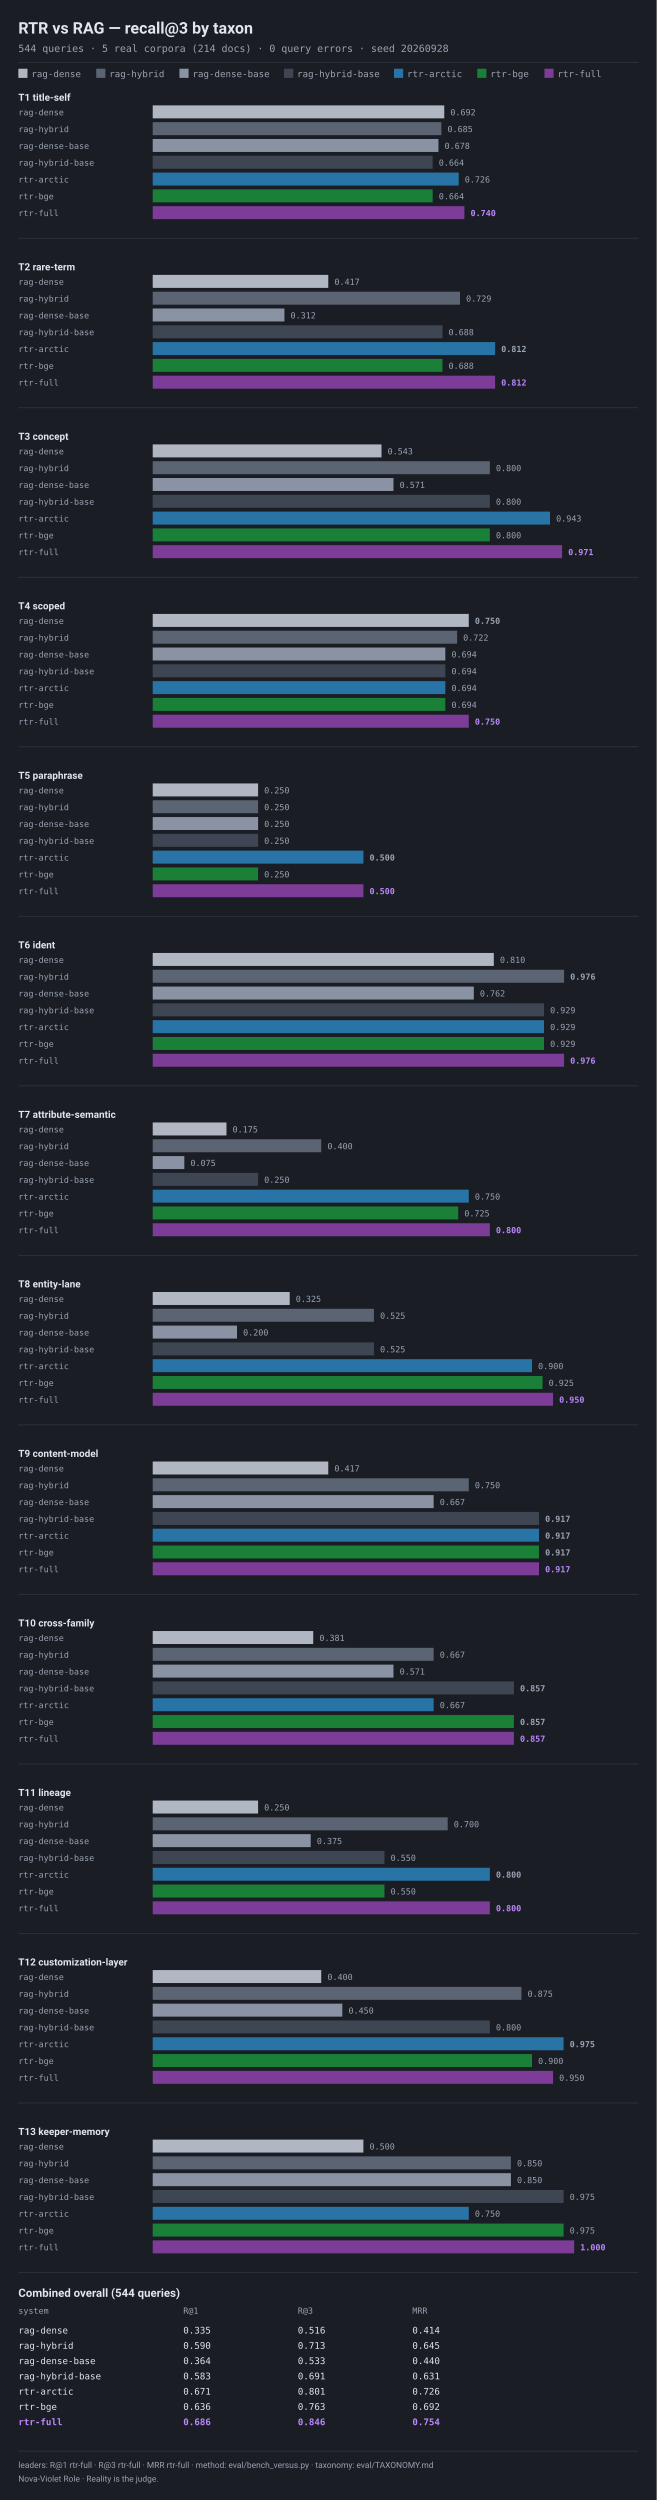
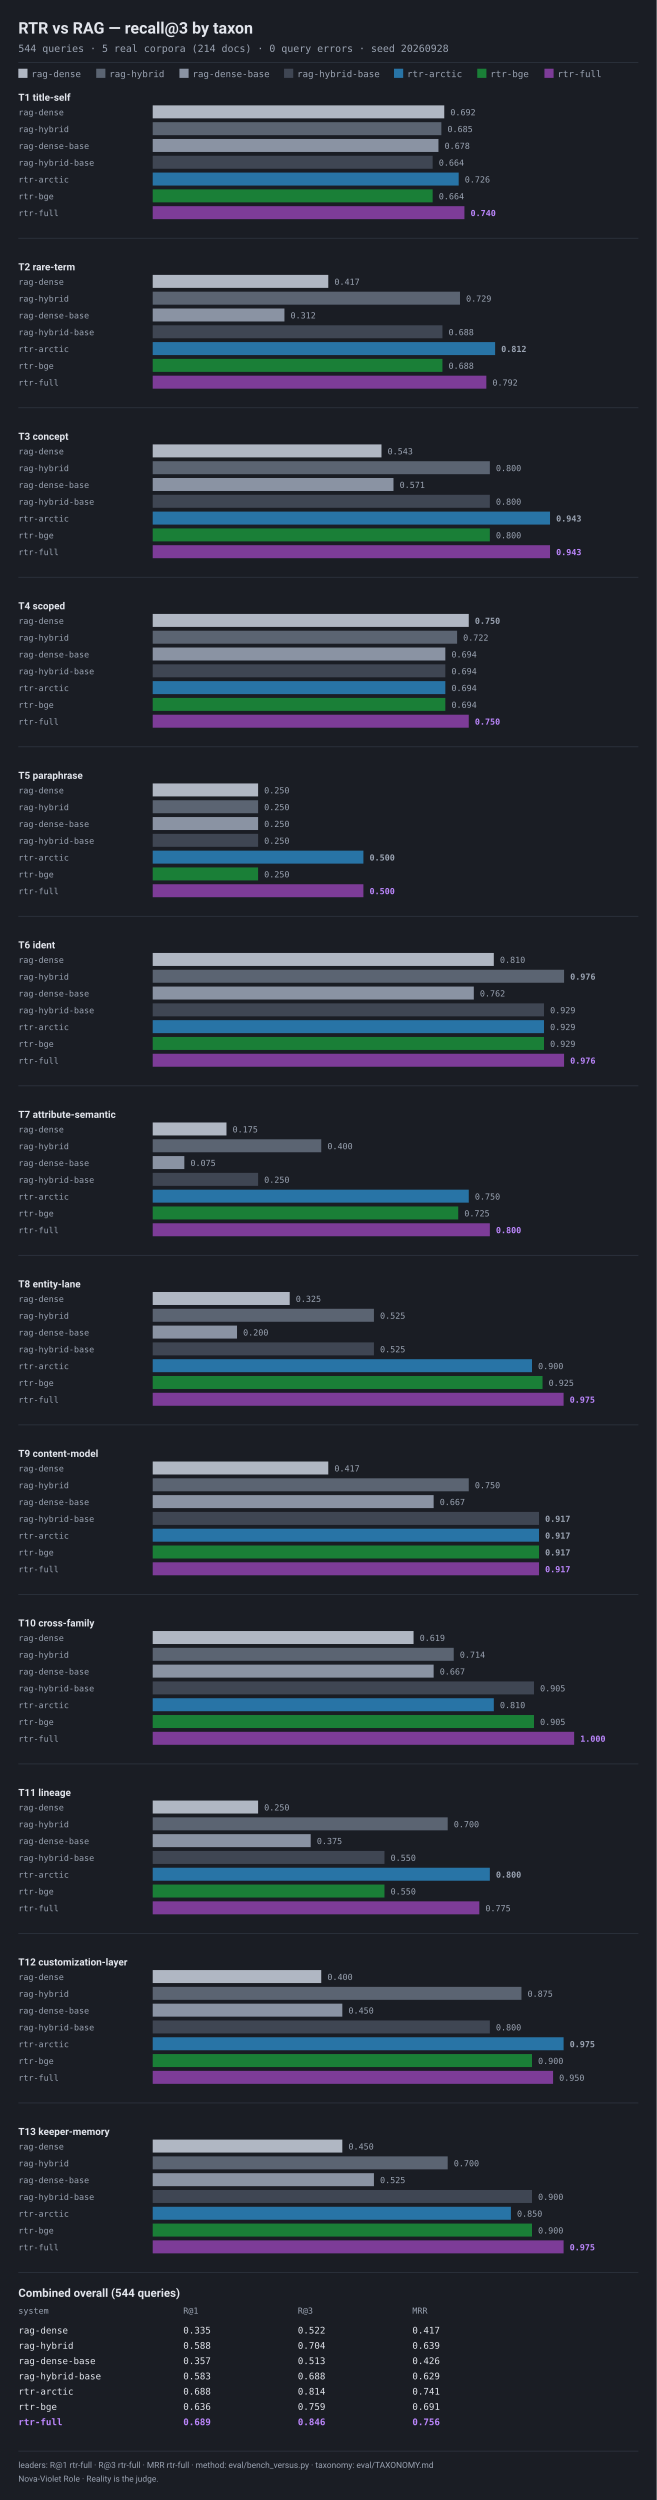
<svg xmlns="http://www.w3.org/2000/svg" width="860" height="3274" viewBox="0 0 860 3274" font-family="-apple-system,BlinkMacSystemFont,Segoe UI,Roboto,Helvetica,Arial,sans-serif">
  <rect width="860" height="3274" fill="#1a1d24" />
  <text x="24" y="44" font-family="-apple-system,BlinkMacSystemFont,Segoe UI,Roboto,Helvetica,Arial,sans-serif" font-size="21" fill="#e2e5ec" text-anchor="start" font-weight="bold">RTR vs RAG — recall@3 by taxon</text>
  <text x="24" y="68" font-family="ui-monospace,SFMono-Regular,Menlo,Consolas,monospace" font-size="13" fill="#9aa3b2" text-anchor="start">544 queries · 5 real corpora (214 docs) · 0 query errors · seed 20260928</text>
  <line x1="24" y1="82" x2="836" y2="82" stroke="#2e3440" />
  <rect x="24" y="90" width="12" height="12" fill="#b0b7c3" />
  <text x="41" y="101" font-family="ui-monospace,SFMono-Regular,Menlo,Consolas,monospace" font-size="12" fill="#9aa3b2" text-anchor="start">rag-dense</text>
  <rect x="126" y="90" width="12" height="12" fill="#5b6472" />
  <text x="143" y="101" font-family="ui-monospace,SFMono-Regular,Menlo,Consolas,monospace" font-size="12" fill="#9aa3b2" text-anchor="start">rag-hybrid</text>
  <rect x="235" y="90" width="12" height="12" fill="#8a93a3" />
  <text x="252" y="101" font-family="ui-monospace,SFMono-Regular,Menlo,Consolas,monospace" font-size="12" fill="#9aa3b2" text-anchor="start">rag-dense-base</text>
  <rect x="372" y="90" width="12" height="12" fill="#3f4653" />
  <text x="389" y="101" font-family="ui-monospace,SFMono-Regular,Menlo,Consolas,monospace" font-size="12" fill="#9aa3b2" text-anchor="start">rag-hybrid-base</text>
  <rect x="516" y="90" width="12" height="12" fill="#2874a6" />
  <text x="533" y="101" font-family="ui-monospace,SFMono-Regular,Menlo,Consolas,monospace" font-size="12" fill="#9aa3b2" text-anchor="start">rtr-arctic</text>
  <rect x="625" y="90" width="12" height="12" fill="#1a7f37" />
  <text x="642" y="101" font-family="ui-monospace,SFMono-Regular,Menlo,Consolas,monospace" font-size="12" fill="#9aa3b2" text-anchor="start">rtr-bge</text>
  <rect x="713" y="90" width="12" height="12" fill="#7d3c98" />
  <text x="730" y="101" font-family="ui-monospace,SFMono-Regular,Menlo,Consolas,monospace" font-size="12" fill="#9aa3b2" text-anchor="start">rtr-full</text>
  <text x="24" y="132" font-family="-apple-system,BlinkMacSystemFont,Segoe UI,Roboto,Helvetica,Arial,sans-serif" font-size="13" fill="#e2e5ec" text-anchor="start" font-weight="bold">T1 title-self</text>
  <rect x="200" y="138" width="381.8" height="17" fill="#b0b7c3" />
  <text x="24" y="151" font-family="ui-monospace,SFMono-Regular,Menlo,Consolas,monospace" font-size="11" fill="#9aa3b2" text-anchor="start">rag-dense</text>
  <text x="589.761" y="151" font-family="ui-monospace,SFMono-Regular,Menlo,Consolas,monospace" font-size="11" fill="#9aa3b2" text-anchor="start">0.692</text>
  <rect x="200" y="160" width="378.0" height="17" fill="#5b6472" />
  <text x="24" y="173" font-family="ui-monospace,SFMono-Regular,Menlo,Consolas,monospace" font-size="11" fill="#9aa3b2" text-anchor="start">rag-hybrid</text>
  <text x="585.981" y="173" font-family="ui-monospace,SFMono-Regular,Menlo,Consolas,monospace" font-size="11" fill="#9aa3b2" text-anchor="start">0.685</text>
  <rect x="200" y="182" width="374.2" height="17" fill="#8a93a3" />
  <text x="24" y="195" font-family="ui-monospace,SFMono-Regular,Menlo,Consolas,monospace" font-size="11" fill="#9aa3b2" text-anchor="start">rag-dense-base</text>
  <text x="582.201" y="195" font-family="ui-monospace,SFMono-Regular,Menlo,Consolas,monospace" font-size="11" fill="#9aa3b2" text-anchor="start">0.678</text>
  <rect x="200" y="204" width="366.6" height="17" fill="#3f4653" />
  <text x="24" y="217" font-family="ui-monospace,SFMono-Regular,Menlo,Consolas,monospace" font-size="11" fill="#9aa3b2" text-anchor="start">rag-hybrid-base</text>
  <text x="574.641" y="217" font-family="ui-monospace,SFMono-Regular,Menlo,Consolas,monospace" font-size="11" fill="#9aa3b2" text-anchor="start">0.664</text>
  <rect x="200" y="226" width="400.7" height="17" fill="#2874a6" />
  <text x="24" y="239" font-family="ui-monospace,SFMono-Regular,Menlo,Consolas,monospace" font-size="11" fill="#9aa3b2" text-anchor="start">rtr-arctic</text>
  <text x="608.66" y="239" font-family="ui-monospace,SFMono-Regular,Menlo,Consolas,monospace" font-size="11" fill="#9aa3b2" text-anchor="start">0.726</text>
  <rect x="200" y="248" width="366.6" height="17" fill="#1a7f37" />
  <text x="24" y="261" font-family="ui-monospace,SFMono-Regular,Menlo,Consolas,monospace" font-size="11" fill="#9aa3b2" text-anchor="start">rtr-bge</text>
  <text x="574.641" y="261" font-family="ui-monospace,SFMono-Regular,Menlo,Consolas,monospace" font-size="11" fill="#9aa3b2" text-anchor="start">0.664</text>
  <rect x="200" y="270" width="408.2" height="17" fill="#7d3c98" />
  <text x="24" y="283" font-family="ui-monospace,SFMono-Regular,Menlo,Consolas,monospace" font-size="11" fill="#9aa3b2" text-anchor="start">rtr-full</text>
  <text x="616.219" y="283" font-family="ui-monospace,SFMono-Regular,Menlo,Consolas,monospace" font-size="11" fill="#bb86fc" text-anchor="start" font-weight="bold">0.740</text>
  <line x1="24" y1="312" x2="836" y2="312" stroke="#2e3440" />
  <text x="24" y="354" font-family="-apple-system,BlinkMacSystemFont,Segoe UI,Roboto,Helvetica,Arial,sans-serif" font-size="13" fill="#e2e5ec" text-anchor="start" font-weight="bold">T2 rare-term</text>
  <rect x="200" y="360" width="229.9" height="17" fill="#b0b7c3" />
  <text x="24" y="373" font-family="ui-monospace,SFMono-Regular,Menlo,Consolas,monospace" font-size="11" fill="#9aa3b2" text-anchor="start">rag-dense</text>
  <text x="437.938" y="373" font-family="ui-monospace,SFMono-Regular,Menlo,Consolas,monospace" font-size="11" fill="#9aa3b2" text-anchor="start">0.417</text>
  <rect x="200" y="382" width="402.4" height="17" fill="#5b6472" />
  <text x="24" y="395" font-family="ui-monospace,SFMono-Regular,Menlo,Consolas,monospace" font-size="11" fill="#9aa3b2" text-anchor="start">rag-hybrid</text>
  <text x="610.392" y="395" font-family="ui-monospace,SFMono-Regular,Menlo,Consolas,monospace" font-size="11" fill="#9aa3b2" text-anchor="start">0.729</text>
  <rect x="200" y="404" width="172.5" height="17" fill="#8a93a3" />
  <text x="24" y="417" font-family="ui-monospace,SFMono-Regular,Menlo,Consolas,monospace" font-size="11" fill="#9aa3b2" text-anchor="start">rag-dense-base</text>
  <text x="380.454" y="417" font-family="ui-monospace,SFMono-Regular,Menlo,Consolas,monospace" font-size="11" fill="#9aa3b2" text-anchor="start">0.312</text>
  <rect x="200" y="426" width="379.4" height="17" fill="#3f4653" />
  <text x="24" y="439" font-family="ui-monospace,SFMono-Regular,Menlo,Consolas,monospace" font-size="11" fill="#9aa3b2" text-anchor="start">rag-hybrid-base</text>
  <text x="587.398" y="439" font-family="ui-monospace,SFMono-Regular,Menlo,Consolas,monospace" font-size="11" fill="#9aa3b2" text-anchor="start">0.688</text>
  <rect x="200" y="448" width="448.4" height="17" fill="#2874a6" />
  <text x="24" y="461" font-family="ui-monospace,SFMono-Regular,Menlo,Consolas,monospace" font-size="11" fill="#9aa3b2" text-anchor="start">rtr-arctic</text>
  <text x="656.38" y="461" font-family="ui-monospace,SFMono-Regular,Menlo,Consolas,monospace" font-size="11" fill="#9aa3b2" text-anchor="start" font-weight="bold">0.812</text>
  <rect x="200" y="470" width="379.4" height="17" fill="#1a7f37" />
  <text x="24" y="483" font-family="ui-monospace,SFMono-Regular,Menlo,Consolas,monospace" font-size="11" fill="#9aa3b2" text-anchor="start">rtr-bge</text>
  <text x="587.398" y="483" font-family="ui-monospace,SFMono-Regular,Menlo,Consolas,monospace" font-size="11" fill="#9aa3b2" text-anchor="start">0.688</text>
-   <rect x="200" y="492" width="448.4" height="17" fill="#7d3c98" />
+   <rect x="200" y="492" width="436.9" height="17" fill="#7d3c98" />
  <text x="24" y="505" font-family="ui-monospace,SFMono-Regular,Menlo,Consolas,monospace" font-size="11" fill="#9aa3b2" text-anchor="start">rtr-full</text>
-   <text x="656.38" y="505" font-family="ui-monospace,SFMono-Regular,Menlo,Consolas,monospace" font-size="11" fill="#bb86fc" text-anchor="start" font-weight="bold">0.812</text>
+   <text x="644.883" y="505" font-family="ui-monospace,SFMono-Regular,Menlo,Consolas,monospace" font-size="11" fill="#9aa3b2" text-anchor="start">0.792</text>
  <line x1="24" y1="534" x2="836" y2="534" stroke="#2e3440" />
  <text x="24" y="576" font-family="-apple-system,BlinkMacSystemFont,Segoe UI,Roboto,Helvetica,Arial,sans-serif" font-size="13" fill="#e2e5ec" text-anchor="start" font-weight="bold">T3 concept</text>
  <rect x="200" y="582" width="299.6" height="17" fill="#b0b7c3" />
  <text x="24" y="595" font-family="ui-monospace,SFMono-Regular,Menlo,Consolas,monospace" font-size="11" fill="#9aa3b2" text-anchor="start">rag-dense</text>
  <text x="507.577" y="595" font-family="ui-monospace,SFMono-Regular,Menlo,Consolas,monospace" font-size="11" fill="#9aa3b2" text-anchor="start">0.543</text>
  <rect x="200" y="604" width="441.5" height="17" fill="#5b6472" />
  <text x="24" y="617" font-family="ui-monospace,SFMono-Regular,Menlo,Consolas,monospace" font-size="11" fill="#9aa3b2" text-anchor="start">rag-hybrid</text>
  <text x="649.481" y="617" font-family="ui-monospace,SFMono-Regular,Menlo,Consolas,monospace" font-size="11" fill="#9aa3b2" text-anchor="start">0.800</text>
  <rect x="200" y="626" width="315.3" height="17" fill="#8a93a3" />
  <text x="24" y="639" font-family="ui-monospace,SFMono-Regular,Menlo,Consolas,monospace" font-size="11" fill="#9aa3b2" text-anchor="start">rag-dense-base</text>
  <text x="523.344" y="639" font-family="ui-monospace,SFMono-Regular,Menlo,Consolas,monospace" font-size="11" fill="#9aa3b2" text-anchor="start">0.571</text>
  <rect x="200" y="648" width="441.5" height="17" fill="#3f4653" />
  <text x="24" y="661" font-family="ui-monospace,SFMono-Regular,Menlo,Consolas,monospace" font-size="11" fill="#9aa3b2" text-anchor="start">rag-hybrid-base</text>
  <text x="649.481" y="661" font-family="ui-monospace,SFMono-Regular,Menlo,Consolas,monospace" font-size="11" fill="#9aa3b2" text-anchor="start">0.800</text>
  <rect x="200" y="670" width="520.3" height="17" fill="#2874a6" />
  <text x="24" y="683" font-family="ui-monospace,SFMono-Regular,Menlo,Consolas,monospace" font-size="11" fill="#9aa3b2" text-anchor="start">rtr-arctic</text>
-   <text x="728.317" y="683" font-family="ui-monospace,SFMono-Regular,Menlo,Consolas,monospace" font-size="11" fill="#9aa3b2" text-anchor="start">0.943</text>
+   <text x="728.317" y="683" font-family="ui-monospace,SFMono-Regular,Menlo,Consolas,monospace" font-size="11" fill="#9aa3b2" text-anchor="start" font-weight="bold">0.943</text>
  <rect x="200" y="692" width="441.5" height="17" fill="#1a7f37" />
  <text x="24" y="705" font-family="ui-monospace,SFMono-Regular,Menlo,Consolas,monospace" font-size="11" fill="#9aa3b2" text-anchor="start">rtr-bge</text>
  <text x="649.481" y="705" font-family="ui-monospace,SFMono-Regular,Menlo,Consolas,monospace" font-size="11" fill="#9aa3b2" text-anchor="start">0.800</text>
-   <rect x="200" y="714" width="536.1" height="17" fill="#7d3c98" />
+   <rect x="200" y="714" width="520.3" height="17" fill="#7d3c98" />
  <text x="24" y="727" font-family="ui-monospace,SFMono-Regular,Menlo,Consolas,monospace" font-size="11" fill="#9aa3b2" text-anchor="start">rtr-full</text>
-   <text x="744.085" y="727" font-family="ui-monospace,SFMono-Regular,Menlo,Consolas,monospace" font-size="11" fill="#bb86fc" text-anchor="start" font-weight="bold">0.971</text>
+   <text x="728.317" y="727" font-family="ui-monospace,SFMono-Regular,Menlo,Consolas,monospace" font-size="11" fill="#bb86fc" text-anchor="start" font-weight="bold">0.943</text>
  <line x1="24" y1="756" x2="836" y2="756" stroke="#2e3440" />
  <text x="24" y="798" font-family="-apple-system,BlinkMacSystemFont,Segoe UI,Roboto,Helvetica,Arial,sans-serif" font-size="13" fill="#e2e5ec" text-anchor="start" font-weight="bold">T4 scoped</text>
  <rect x="200" y="804" width="413.9" height="17" fill="#b0b7c3" />
  <text x="24" y="817" font-family="ui-monospace,SFMono-Regular,Menlo,Consolas,monospace" font-size="11" fill="#9aa3b2" text-anchor="start">rag-dense</text>
  <text x="621.889" y="817" font-family="ui-monospace,SFMono-Regular,Menlo,Consolas,monospace" font-size="11" fill="#9aa3b2" text-anchor="start" font-weight="bold">0.750</text>
  <rect x="200" y="826" width="398.6" height="17" fill="#5b6472" />
  <text x="24" y="839" font-family="ui-monospace,SFMono-Regular,Menlo,Consolas,monospace" font-size="11" fill="#9aa3b2" text-anchor="start">rag-hybrid</text>
  <text x="606.56" y="839" font-family="ui-monospace,SFMono-Regular,Menlo,Consolas,monospace" font-size="11" fill="#9aa3b2" text-anchor="start">0.722</text>
  <rect x="200" y="848" width="383.2" height="17" fill="#8a93a3" />
  <text x="24" y="861" font-family="ui-monospace,SFMono-Regular,Menlo,Consolas,monospace" font-size="11" fill="#9aa3b2" text-anchor="start">rag-dense-base</text>
  <text x="591.23" y="861" font-family="ui-monospace,SFMono-Regular,Menlo,Consolas,monospace" font-size="11" fill="#9aa3b2" text-anchor="start">0.694</text>
  <rect x="200" y="870" width="383.2" height="17" fill="#3f4653" />
  <text x="24" y="883" font-family="ui-monospace,SFMono-Regular,Menlo,Consolas,monospace" font-size="11" fill="#9aa3b2" text-anchor="start">rag-hybrid-base</text>
  <text x="591.23" y="883" font-family="ui-monospace,SFMono-Regular,Menlo,Consolas,monospace" font-size="11" fill="#9aa3b2" text-anchor="start">0.694</text>
  <rect x="200" y="892" width="383.2" height="17" fill="#2874a6" />
  <text x="24" y="905" font-family="ui-monospace,SFMono-Regular,Menlo,Consolas,monospace" font-size="11" fill="#9aa3b2" text-anchor="start">rtr-arctic</text>
  <text x="591.23" y="905" font-family="ui-monospace,SFMono-Regular,Menlo,Consolas,monospace" font-size="11" fill="#9aa3b2" text-anchor="start">0.694</text>
  <rect x="200" y="914" width="383.2" height="17" fill="#1a7f37" />
  <text x="24" y="927" font-family="ui-monospace,SFMono-Regular,Menlo,Consolas,monospace" font-size="11" fill="#9aa3b2" text-anchor="start">rtr-bge</text>
  <text x="591.23" y="927" font-family="ui-monospace,SFMono-Regular,Menlo,Consolas,monospace" font-size="11" fill="#9aa3b2" text-anchor="start">0.694</text>
  <rect x="200" y="936" width="413.9" height="17" fill="#7d3c98" />
  <text x="24" y="949" font-family="ui-monospace,SFMono-Regular,Menlo,Consolas,monospace" font-size="11" fill="#9aa3b2" text-anchor="start">rtr-full</text>
  <text x="621.889" y="949" font-family="ui-monospace,SFMono-Regular,Menlo,Consolas,monospace" font-size="11" fill="#bb86fc" text-anchor="start" font-weight="bold">0.750</text>
  <line x1="24" y1="978" x2="836" y2="978" stroke="#2e3440" />
  <text x="24" y="1020" font-family="-apple-system,BlinkMacSystemFont,Segoe UI,Roboto,Helvetica,Arial,sans-serif" font-size="13" fill="#e2e5ec" text-anchor="start" font-weight="bold">T5 paraphrase</text>
  <rect x="200" y="1026" width="138.0" height="17" fill="#b0b7c3" />
  <text x="24" y="1039" font-family="ui-monospace,SFMono-Regular,Menlo,Consolas,monospace" font-size="11" fill="#9aa3b2" text-anchor="start">rag-dense</text>
  <text x="345.963" y="1039" font-family="ui-monospace,SFMono-Regular,Menlo,Consolas,monospace" font-size="11" fill="#9aa3b2" text-anchor="start">0.250</text>
  <rect x="200" y="1048" width="138.0" height="17" fill="#5b6472" />
  <text x="24" y="1061" font-family="ui-monospace,SFMono-Regular,Menlo,Consolas,monospace" font-size="11" fill="#9aa3b2" text-anchor="start">rag-hybrid</text>
  <text x="345.963" y="1061" font-family="ui-monospace,SFMono-Regular,Menlo,Consolas,monospace" font-size="11" fill="#9aa3b2" text-anchor="start">0.250</text>
  <rect x="200" y="1070" width="138.0" height="17" fill="#8a93a3" />
  <text x="24" y="1083" font-family="ui-monospace,SFMono-Regular,Menlo,Consolas,monospace" font-size="11" fill="#9aa3b2" text-anchor="start">rag-dense-base</text>
  <text x="345.963" y="1083" font-family="ui-monospace,SFMono-Regular,Menlo,Consolas,monospace" font-size="11" fill="#9aa3b2" text-anchor="start">0.250</text>
  <rect x="200" y="1092" width="138.0" height="17" fill="#3f4653" />
  <text x="24" y="1105" font-family="ui-monospace,SFMono-Regular,Menlo,Consolas,monospace" font-size="11" fill="#9aa3b2" text-anchor="start">rag-hybrid-base</text>
  <text x="345.963" y="1105" font-family="ui-monospace,SFMono-Regular,Menlo,Consolas,monospace" font-size="11" fill="#9aa3b2" text-anchor="start">0.250</text>
  <rect x="200" y="1114" width="275.9" height="17" fill="#2874a6" />
  <text x="24" y="1127" font-family="ui-monospace,SFMono-Regular,Menlo,Consolas,monospace" font-size="11" fill="#9aa3b2" text-anchor="start">rtr-arctic</text>
  <text x="483.926" y="1127" font-family="ui-monospace,SFMono-Regular,Menlo,Consolas,monospace" font-size="11" fill="#9aa3b2" text-anchor="start" font-weight="bold">0.500</text>
  <rect x="200" y="1136" width="138.0" height="17" fill="#1a7f37" />
  <text x="24" y="1149" font-family="ui-monospace,SFMono-Regular,Menlo,Consolas,monospace" font-size="11" fill="#9aa3b2" text-anchor="start">rtr-bge</text>
  <text x="345.963" y="1149" font-family="ui-monospace,SFMono-Regular,Menlo,Consolas,monospace" font-size="11" fill="#9aa3b2" text-anchor="start">0.250</text>
  <rect x="200" y="1158" width="275.9" height="17" fill="#7d3c98" />
  <text x="24" y="1171" font-family="ui-monospace,SFMono-Regular,Menlo,Consolas,monospace" font-size="11" fill="#9aa3b2" text-anchor="start">rtr-full</text>
  <text x="483.926" y="1171" font-family="ui-monospace,SFMono-Regular,Menlo,Consolas,monospace" font-size="11" fill="#bb86fc" text-anchor="start" font-weight="bold">0.500</text>
  <line x1="24" y1="1200" x2="836" y2="1200" stroke="#2e3440" />
  <text x="24" y="1242" font-family="-apple-system,BlinkMacSystemFont,Segoe UI,Roboto,Helvetica,Arial,sans-serif" font-size="13" fill="#e2e5ec" text-anchor="start" font-weight="bold">T6 ident</text>
  <rect x="200" y="1248" width="446.7" height="17" fill="#b0b7c3" />
  <text x="24" y="1261" font-family="ui-monospace,SFMono-Regular,Menlo,Consolas,monospace" font-size="11" fill="#9aa3b2" text-anchor="start">rag-dense</text>
  <text x="654.737" y="1261" font-family="ui-monospace,SFMono-Regular,Menlo,Consolas,monospace" font-size="11" fill="#9aa3b2" text-anchor="start">0.810</text>
  <rect x="200" y="1270" width="538.7" height="17" fill="#5b6472" />
  <text x="24" y="1283" font-family="ui-monospace,SFMono-Regular,Menlo,Consolas,monospace" font-size="11" fill="#9aa3b2" text-anchor="start">rag-hybrid</text>
  <text x="746.713" y="1283" font-family="ui-monospace,SFMono-Regular,Menlo,Consolas,monospace" font-size="11" fill="#9aa3b2" text-anchor="start" font-weight="bold">0.976</text>
  <rect x="200" y="1292" width="420.5" height="17" fill="#8a93a3" />
  <text x="24" y="1305" font-family="ui-monospace,SFMono-Regular,Menlo,Consolas,monospace" font-size="11" fill="#9aa3b2" text-anchor="start">rag-dense-base</text>
  <text x="628.459" y="1305" font-family="ui-monospace,SFMono-Regular,Menlo,Consolas,monospace" font-size="11" fill="#9aa3b2" text-anchor="start">0.762</text>
  <rect x="200" y="1314" width="512.4" height="17" fill="#3f4653" />
  <text x="24" y="1327" font-family="ui-monospace,SFMono-Regular,Menlo,Consolas,monospace" font-size="11" fill="#9aa3b2" text-anchor="start">rag-hybrid-base</text>
  <text x="720.434" y="1327" font-family="ui-monospace,SFMono-Regular,Menlo,Consolas,monospace" font-size="11" fill="#9aa3b2" text-anchor="start">0.929</text>
  <rect x="200" y="1336" width="512.4" height="17" fill="#2874a6" />
  <text x="24" y="1349" font-family="ui-monospace,SFMono-Regular,Menlo,Consolas,monospace" font-size="11" fill="#9aa3b2" text-anchor="start">rtr-arctic</text>
  <text x="720.434" y="1349" font-family="ui-monospace,SFMono-Regular,Menlo,Consolas,monospace" font-size="11" fill="#9aa3b2" text-anchor="start">0.929</text>
  <rect x="200" y="1358" width="512.4" height="17" fill="#1a7f37" />
  <text x="24" y="1371" font-family="ui-monospace,SFMono-Regular,Menlo,Consolas,monospace" font-size="11" fill="#9aa3b2" text-anchor="start">rtr-bge</text>
  <text x="720.434" y="1371" font-family="ui-monospace,SFMono-Regular,Menlo,Consolas,monospace" font-size="11" fill="#9aa3b2" text-anchor="start">0.929</text>
  <rect x="200" y="1380" width="538.7" height="17" fill="#7d3c98" />
  <text x="24" y="1393" font-family="ui-monospace,SFMono-Regular,Menlo,Consolas,monospace" font-size="11" fill="#9aa3b2" text-anchor="start">rtr-full</text>
  <text x="746.713" y="1393" font-family="ui-monospace,SFMono-Regular,Menlo,Consolas,monospace" font-size="11" fill="#bb86fc" text-anchor="start" font-weight="bold">0.976</text>
  <line x1="24" y1="1422" x2="836" y2="1422" stroke="#2e3440" />
  <text x="24" y="1464" font-family="-apple-system,BlinkMacSystemFont,Segoe UI,Roboto,Helvetica,Arial,sans-serif" font-size="13" fill="#e2e5ec" text-anchor="start" font-weight="bold">T7 attribute-semantic</text>
  <rect x="200" y="1470" width="96.6" height="17" fill="#b0b7c3" />
  <text x="24" y="1483" font-family="ui-monospace,SFMono-Regular,Menlo,Consolas,monospace" font-size="11" fill="#9aa3b2" text-anchor="start">rag-dense</text>
  <text x="304.574" y="1483" font-family="ui-monospace,SFMono-Regular,Menlo,Consolas,monospace" font-size="11" fill="#9aa3b2" text-anchor="start">0.175</text>
  <rect x="200" y="1492" width="220.7" height="17" fill="#5b6472" />
  <text x="24" y="1505" font-family="ui-monospace,SFMono-Regular,Menlo,Consolas,monospace" font-size="11" fill="#9aa3b2" text-anchor="start">rag-hybrid</text>
  <text x="428.741" y="1505" font-family="ui-monospace,SFMono-Regular,Menlo,Consolas,monospace" font-size="11" fill="#9aa3b2" text-anchor="start">0.400</text>
  <rect x="200" y="1514" width="41.4" height="17" fill="#8a93a3" />
  <text x="24" y="1527" font-family="ui-monospace,SFMono-Regular,Menlo,Consolas,monospace" font-size="11" fill="#9aa3b2" text-anchor="start">rag-dense-base</text>
  <text x="249.389" y="1527" font-family="ui-monospace,SFMono-Regular,Menlo,Consolas,monospace" font-size="11" fill="#9aa3b2" text-anchor="start">0.075</text>
  <rect x="200" y="1536" width="138.0" height="17" fill="#3f4653" />
  <text x="24" y="1549" font-family="ui-monospace,SFMono-Regular,Menlo,Consolas,monospace" font-size="11" fill="#9aa3b2" text-anchor="start">rag-hybrid-base</text>
  <text x="345.963" y="1549" font-family="ui-monospace,SFMono-Regular,Menlo,Consolas,monospace" font-size="11" fill="#9aa3b2" text-anchor="start">0.250</text>
  <rect x="200" y="1558" width="413.9" height="17" fill="#2874a6" />
  <text x="24" y="1571" font-family="ui-monospace,SFMono-Regular,Menlo,Consolas,monospace" font-size="11" fill="#9aa3b2" text-anchor="start">rtr-arctic</text>
  <text x="621.889" y="1571" font-family="ui-monospace,SFMono-Regular,Menlo,Consolas,monospace" font-size="11" fill="#9aa3b2" text-anchor="start">0.750</text>
  <rect x="200" y="1580" width="400.1" height="17" fill="#1a7f37" />
  <text x="24" y="1593" font-family="ui-monospace,SFMono-Regular,Menlo,Consolas,monospace" font-size="11" fill="#9aa3b2" text-anchor="start">rtr-bge</text>
  <text x="608.093" y="1593" font-family="ui-monospace,SFMono-Regular,Menlo,Consolas,monospace" font-size="11" fill="#9aa3b2" text-anchor="start">0.725</text>
  <rect x="200" y="1602" width="441.5" height="17" fill="#7d3c98" />
  <text x="24" y="1615" font-family="ui-monospace,SFMono-Regular,Menlo,Consolas,monospace" font-size="11" fill="#9aa3b2" text-anchor="start">rtr-full</text>
  <text x="649.481" y="1615" font-family="ui-monospace,SFMono-Regular,Menlo,Consolas,monospace" font-size="11" fill="#bb86fc" text-anchor="start" font-weight="bold">0.800</text>
  <line x1="24" y1="1644" x2="836" y2="1644" stroke="#2e3440" />
  <text x="24" y="1686" font-family="-apple-system,BlinkMacSystemFont,Segoe UI,Roboto,Helvetica,Arial,sans-serif" font-size="13" fill="#e2e5ec" text-anchor="start" font-weight="bold">T8 entity-lane</text>
  <rect x="200" y="1692" width="179.4" height="17" fill="#b0b7c3" />
  <text x="24" y="1705" font-family="ui-monospace,SFMono-Regular,Menlo,Consolas,monospace" font-size="11" fill="#9aa3b2" text-anchor="start">rag-dense</text>
  <text x="387.352" y="1705" font-family="ui-monospace,SFMono-Regular,Menlo,Consolas,monospace" font-size="11" fill="#9aa3b2" text-anchor="start">0.325</text>
  <rect x="200" y="1714" width="289.7" height="17" fill="#5b6472" />
  <text x="24" y="1727" font-family="ui-monospace,SFMono-Regular,Menlo,Consolas,monospace" font-size="11" fill="#9aa3b2" text-anchor="start">rag-hybrid</text>
  <text x="497.722" y="1727" font-family="ui-monospace,SFMono-Regular,Menlo,Consolas,monospace" font-size="11" fill="#9aa3b2" text-anchor="start">0.525</text>
  <rect x="200" y="1736" width="110.4" height="17" fill="#8a93a3" />
  <text x="24" y="1749" font-family="ui-monospace,SFMono-Regular,Menlo,Consolas,monospace" font-size="11" fill="#9aa3b2" text-anchor="start">rag-dense-base</text>
  <text x="318.37" y="1749" font-family="ui-monospace,SFMono-Regular,Menlo,Consolas,monospace" font-size="11" fill="#9aa3b2" text-anchor="start">0.200</text>
  <rect x="200" y="1758" width="289.7" height="17" fill="#3f4653" />
  <text x="24" y="1771" font-family="ui-monospace,SFMono-Regular,Menlo,Consolas,monospace" font-size="11" fill="#9aa3b2" text-anchor="start">rag-hybrid-base</text>
  <text x="497.722" y="1771" font-family="ui-monospace,SFMono-Regular,Menlo,Consolas,monospace" font-size="11" fill="#9aa3b2" text-anchor="start">0.525</text>
  <rect x="200" y="1780" width="496.7" height="17" fill="#2874a6" />
  <text x="24" y="1793" font-family="ui-monospace,SFMono-Regular,Menlo,Consolas,monospace" font-size="11" fill="#9aa3b2" text-anchor="start">rtr-arctic</text>
  <text x="704.667" y="1793" font-family="ui-monospace,SFMono-Regular,Menlo,Consolas,monospace" font-size="11" fill="#9aa3b2" text-anchor="start">0.900</text>
  <rect x="200" y="1802" width="510.5" height="17" fill="#1a7f37" />
  <text x="24" y="1815" font-family="ui-monospace,SFMono-Regular,Menlo,Consolas,monospace" font-size="11" fill="#9aa3b2" text-anchor="start">rtr-bge</text>
  <text x="718.463" y="1815" font-family="ui-monospace,SFMono-Regular,Menlo,Consolas,monospace" font-size="11" fill="#9aa3b2" text-anchor="start">0.925</text>
-   <rect x="200" y="1824" width="524.3" height="17" fill="#7d3c98" />
+   <rect x="200" y="1824" width="538.1" height="17" fill="#7d3c98" />
  <text x="24" y="1837" font-family="ui-monospace,SFMono-Regular,Menlo,Consolas,monospace" font-size="11" fill="#9aa3b2" text-anchor="start">rtr-full</text>
-   <text x="732.259" y="1837" font-family="ui-monospace,SFMono-Regular,Menlo,Consolas,monospace" font-size="11" fill="#bb86fc" text-anchor="start" font-weight="bold">0.950</text>
+   <text x="746.056" y="1837" font-family="ui-monospace,SFMono-Regular,Menlo,Consolas,monospace" font-size="11" fill="#bb86fc" text-anchor="start" font-weight="bold">0.975</text>
  <line x1="24" y1="1866" x2="836" y2="1866" stroke="#2e3440" />
  <text x="24" y="1908" font-family="-apple-system,BlinkMacSystemFont,Segoe UI,Roboto,Helvetica,Arial,sans-serif" font-size="13" fill="#e2e5ec" text-anchor="start" font-weight="bold">T9 content-model</text>
  <rect x="200" y="1914" width="229.9" height="17" fill="#b0b7c3" />
  <text x="24" y="1927" font-family="ui-monospace,SFMono-Regular,Menlo,Consolas,monospace" font-size="11" fill="#9aa3b2" text-anchor="start">rag-dense</text>
  <text x="437.938" y="1927" font-family="ui-monospace,SFMono-Regular,Menlo,Consolas,monospace" font-size="11" fill="#9aa3b2" text-anchor="start">0.417</text>
  <rect x="200" y="1936" width="413.9" height="17" fill="#5b6472" />
  <text x="24" y="1949" font-family="ui-monospace,SFMono-Regular,Menlo,Consolas,monospace" font-size="11" fill="#9aa3b2" text-anchor="start">rag-hybrid</text>
  <text x="621.889" y="1949" font-family="ui-monospace,SFMono-Regular,Menlo,Consolas,monospace" font-size="11" fill="#9aa3b2" text-anchor="start">0.750</text>
  <rect x="200" y="1958" width="367.9" height="17" fill="#8a93a3" />
  <text x="24" y="1971" font-family="ui-monospace,SFMono-Regular,Menlo,Consolas,monospace" font-size="11" fill="#9aa3b2" text-anchor="start">rag-dense-base</text>
  <text x="575.901" y="1971" font-family="ui-monospace,SFMono-Regular,Menlo,Consolas,monospace" font-size="11" fill="#9aa3b2" text-anchor="start">0.667</text>
  <rect x="200" y="1980" width="505.9" height="17" fill="#3f4653" />
  <text x="24" y="1993" font-family="ui-monospace,SFMono-Regular,Menlo,Consolas,monospace" font-size="11" fill="#9aa3b2" text-anchor="start">rag-hybrid-base</text>
  <text x="713.864" y="1993" font-family="ui-monospace,SFMono-Regular,Menlo,Consolas,monospace" font-size="11" fill="#9aa3b2" text-anchor="start" font-weight="bold">0.917</text>
  <rect x="200" y="2002" width="505.9" height="17" fill="#2874a6" />
  <text x="24" y="2015" font-family="ui-monospace,SFMono-Regular,Menlo,Consolas,monospace" font-size="11" fill="#9aa3b2" text-anchor="start">rtr-arctic</text>
  <text x="713.864" y="2015" font-family="ui-monospace,SFMono-Regular,Menlo,Consolas,monospace" font-size="11" fill="#9aa3b2" text-anchor="start" font-weight="bold">0.917</text>
  <rect x="200" y="2024" width="505.9" height="17" fill="#1a7f37" />
  <text x="24" y="2037" font-family="ui-monospace,SFMono-Regular,Menlo,Consolas,monospace" font-size="11" fill="#9aa3b2" text-anchor="start">rtr-bge</text>
  <text x="713.864" y="2037" font-family="ui-monospace,SFMono-Regular,Menlo,Consolas,monospace" font-size="11" fill="#9aa3b2" text-anchor="start" font-weight="bold">0.917</text>
  <rect x="200" y="2046" width="505.9" height="17" fill="#7d3c98" />
  <text x="24" y="2059" font-family="ui-monospace,SFMono-Regular,Menlo,Consolas,monospace" font-size="11" fill="#9aa3b2" text-anchor="start">rtr-full</text>
  <text x="713.864" y="2059" font-family="ui-monospace,SFMono-Regular,Menlo,Consolas,monospace" font-size="11" fill="#bb86fc" text-anchor="start" font-weight="bold">0.917</text>
  <line x1="24" y1="2088" x2="836" y2="2088" stroke="#2e3440" />
  <text x="24" y="2130" font-family="-apple-system,BlinkMacSystemFont,Segoe UI,Roboto,Helvetica,Arial,sans-serif" font-size="13" fill="#e2e5ec" text-anchor="start" font-weight="bold">T10 cross-family</text>
-   <rect x="200" y="2136" width="210.2" height="17" fill="#b0b7c3" />
+   <rect x="200" y="2136" width="341.6" height="17" fill="#b0b7c3" />
  <text x="24" y="2149" font-family="ui-monospace,SFMono-Regular,Menlo,Consolas,monospace" font-size="11" fill="#9aa3b2" text-anchor="start">rag-dense</text>
-   <text x="418.229" y="2149" font-family="ui-monospace,SFMono-Regular,Menlo,Consolas,monospace" font-size="11" fill="#9aa3b2" text-anchor="start">0.381</text>
-   <rect x="200" y="2158" width="367.9" height="17" fill="#5b6472" />
+   <text x="549.623" y="2149" font-family="ui-monospace,SFMono-Regular,Menlo,Consolas,monospace" font-size="11" fill="#9aa3b2" text-anchor="start">0.619</text>
+   <rect x="200" y="2158" width="394.2" height="17" fill="#5b6472" />
  <text x="24" y="2171" font-family="ui-monospace,SFMono-Regular,Menlo,Consolas,monospace" font-size="11" fill="#9aa3b2" text-anchor="start">rag-hybrid</text>
-   <text x="575.901" y="2171" font-family="ui-monospace,SFMono-Regular,Menlo,Consolas,monospace" font-size="11" fill="#9aa3b2" text-anchor="start">0.667</text>
-   <rect x="200" y="2180" width="315.3" height="17" fill="#8a93a3" />
+   <text x="602.18" y="2171" font-family="ui-monospace,SFMono-Regular,Menlo,Consolas,monospace" font-size="11" fill="#9aa3b2" text-anchor="start">0.714</text>
+   <rect x="200" y="2180" width="367.9" height="17" fill="#8a93a3" />
  <text x="24" y="2193" font-family="ui-monospace,SFMono-Regular,Menlo,Consolas,monospace" font-size="11" fill="#9aa3b2" text-anchor="start">rag-dense-base</text>
-   <text x="523.344" y="2193" font-family="ui-monospace,SFMono-Regular,Menlo,Consolas,monospace" font-size="11" fill="#9aa3b2" text-anchor="start">0.571</text>
-   <rect x="200" y="2202" width="473.0" height="17" fill="#3f4653" />
+   <text x="575.901" y="2193" font-family="ui-monospace,SFMono-Regular,Menlo,Consolas,monospace" font-size="11" fill="#9aa3b2" text-anchor="start">0.667</text>
+   <rect x="200" y="2202" width="499.3" height="17" fill="#3f4653" />
  <text x="24" y="2215" font-family="ui-monospace,SFMono-Regular,Menlo,Consolas,monospace" font-size="11" fill="#9aa3b2" text-anchor="start">rag-hybrid-base</text>
-   <text x="681.016" y="2215" font-family="ui-monospace,SFMono-Regular,Menlo,Consolas,monospace" font-size="11" fill="#9aa3b2" text-anchor="start" font-weight="bold">0.857</text>
-   <rect x="200" y="2224" width="367.9" height="17" fill="#2874a6" />
+   <text x="707.295" y="2215" font-family="ui-monospace,SFMono-Regular,Menlo,Consolas,monospace" font-size="11" fill="#9aa3b2" text-anchor="start">0.905</text>
+   <rect x="200" y="2224" width="446.7" height="17" fill="#2874a6" />
  <text x="24" y="2237" font-family="ui-monospace,SFMono-Regular,Menlo,Consolas,monospace" font-size="11" fill="#9aa3b2" text-anchor="start">rtr-arctic</text>
-   <text x="575.901" y="2237" font-family="ui-monospace,SFMono-Regular,Menlo,Consolas,monospace" font-size="11" fill="#9aa3b2" text-anchor="start">0.667</text>
-   <rect x="200" y="2246" width="473.0" height="17" fill="#1a7f37" />
+   <text x="654.737" y="2237" font-family="ui-monospace,SFMono-Regular,Menlo,Consolas,monospace" font-size="11" fill="#9aa3b2" text-anchor="start">0.810</text>
+   <rect x="200" y="2246" width="499.3" height="17" fill="#1a7f37" />
  <text x="24" y="2259" font-family="ui-monospace,SFMono-Regular,Menlo,Consolas,monospace" font-size="11" fill="#9aa3b2" text-anchor="start">rtr-bge</text>
-   <text x="681.016" y="2259" font-family="ui-monospace,SFMono-Regular,Menlo,Consolas,monospace" font-size="11" fill="#9aa3b2" text-anchor="start" font-weight="bold">0.857</text>
-   <rect x="200" y="2268" width="473.0" height="17" fill="#7d3c98" />
+   <text x="707.295" y="2259" font-family="ui-monospace,SFMono-Regular,Menlo,Consolas,monospace" font-size="11" fill="#9aa3b2" text-anchor="start">0.905</text>
+   <rect x="200" y="2268" width="551.9" height="17" fill="#7d3c98" />
  <text x="24" y="2281" font-family="ui-monospace,SFMono-Regular,Menlo,Consolas,monospace" font-size="11" fill="#9aa3b2" text-anchor="start">rtr-full</text>
-   <text x="681.016" y="2281" font-family="ui-monospace,SFMono-Regular,Menlo,Consolas,monospace" font-size="11" fill="#bb86fc" text-anchor="start" font-weight="bold">0.857</text>
+   <text x="759.852" y="2281" font-family="ui-monospace,SFMono-Regular,Menlo,Consolas,monospace" font-size="11" fill="#bb86fc" text-anchor="start" font-weight="bold">1.000</text>
  <line x1="24" y1="2310" x2="836" y2="2310" stroke="#2e3440" />
  <text x="24" y="2352" font-family="-apple-system,BlinkMacSystemFont,Segoe UI,Roboto,Helvetica,Arial,sans-serif" font-size="13" fill="#e2e5ec" text-anchor="start" font-weight="bold">T11 lineage</text>
  <rect x="200" y="2358" width="138.0" height="17" fill="#b0b7c3" />
  <text x="24" y="2371" font-family="ui-monospace,SFMono-Regular,Menlo,Consolas,monospace" font-size="11" fill="#9aa3b2" text-anchor="start">rag-dense</text>
  <text x="345.963" y="2371" font-family="ui-monospace,SFMono-Regular,Menlo,Consolas,monospace" font-size="11" fill="#9aa3b2" text-anchor="start">0.250</text>
  <rect x="200" y="2380" width="386.3" height="17" fill="#5b6472" />
  <text x="24" y="2393" font-family="ui-monospace,SFMono-Regular,Menlo,Consolas,monospace" font-size="11" fill="#9aa3b2" text-anchor="start">rag-hybrid</text>
  <text x="594.296" y="2393" font-family="ui-monospace,SFMono-Regular,Menlo,Consolas,monospace" font-size="11" fill="#9aa3b2" text-anchor="start">0.700</text>
  <rect x="200" y="2402" width="206.9" height="17" fill="#8a93a3" />
  <text x="24" y="2415" font-family="ui-monospace,SFMono-Regular,Menlo,Consolas,monospace" font-size="11" fill="#9aa3b2" text-anchor="start">rag-dense-base</text>
  <text x="414.944" y="2415" font-family="ui-monospace,SFMono-Regular,Menlo,Consolas,monospace" font-size="11" fill="#9aa3b2" text-anchor="start">0.375</text>
  <rect x="200" y="2424" width="303.5" height="17" fill="#3f4653" />
  <text x="24" y="2437" font-family="ui-monospace,SFMono-Regular,Menlo,Consolas,monospace" font-size="11" fill="#9aa3b2" text-anchor="start">rag-hybrid-base</text>
  <text x="511.519" y="2437" font-family="ui-monospace,SFMono-Regular,Menlo,Consolas,monospace" font-size="11" fill="#9aa3b2" text-anchor="start">0.550</text>
  <rect x="200" y="2446" width="441.5" height="17" fill="#2874a6" />
  <text x="24" y="2459" font-family="ui-monospace,SFMono-Regular,Menlo,Consolas,monospace" font-size="11" fill="#9aa3b2" text-anchor="start">rtr-arctic</text>
  <text x="649.481" y="2459" font-family="ui-monospace,SFMono-Regular,Menlo,Consolas,monospace" font-size="11" fill="#9aa3b2" text-anchor="start" font-weight="bold">0.800</text>
  <rect x="200" y="2468" width="303.5" height="17" fill="#1a7f37" />
  <text x="24" y="2481" font-family="ui-monospace,SFMono-Regular,Menlo,Consolas,monospace" font-size="11" fill="#9aa3b2" text-anchor="start">rtr-bge</text>
  <text x="511.519" y="2481" font-family="ui-monospace,SFMono-Regular,Menlo,Consolas,monospace" font-size="11" fill="#9aa3b2" text-anchor="start">0.550</text>
-   <rect x="200" y="2490" width="441.5" height="17" fill="#7d3c98" />
+   <rect x="200" y="2490" width="427.7" height="17" fill="#7d3c98" />
  <text x="24" y="2503" font-family="ui-monospace,SFMono-Regular,Menlo,Consolas,monospace" font-size="11" fill="#9aa3b2" text-anchor="start">rtr-full</text>
-   <text x="649.481" y="2503" font-family="ui-monospace,SFMono-Regular,Menlo,Consolas,monospace" font-size="11" fill="#bb86fc" text-anchor="start" font-weight="bold">0.800</text>
+   <text x="635.685" y="2503" font-family="ui-monospace,SFMono-Regular,Menlo,Consolas,monospace" font-size="11" fill="#9aa3b2" text-anchor="start">0.775</text>
  <line x1="24" y1="2532" x2="836" y2="2532" stroke="#2e3440" />
  <text x="24" y="2574" font-family="-apple-system,BlinkMacSystemFont,Segoe UI,Roboto,Helvetica,Arial,sans-serif" font-size="13" fill="#e2e5ec" text-anchor="start" font-weight="bold">T12 customization-layer</text>
  <rect x="200" y="2580" width="220.7" height="17" fill="#b0b7c3" />
  <text x="24" y="2593" font-family="ui-monospace,SFMono-Regular,Menlo,Consolas,monospace" font-size="11" fill="#9aa3b2" text-anchor="start">rag-dense</text>
  <text x="428.741" y="2593" font-family="ui-monospace,SFMono-Regular,Menlo,Consolas,monospace" font-size="11" fill="#9aa3b2" text-anchor="start">0.400</text>
  <rect x="200" y="2602" width="482.9" height="17" fill="#5b6472" />
  <text x="24" y="2615" font-family="ui-monospace,SFMono-Regular,Menlo,Consolas,monospace" font-size="11" fill="#9aa3b2" text-anchor="start">rag-hybrid</text>
  <text x="690.87" y="2615" font-family="ui-monospace,SFMono-Regular,Menlo,Consolas,monospace" font-size="11" fill="#9aa3b2" text-anchor="start">0.875</text>
  <rect x="200" y="2624" width="248.3" height="17" fill="#8a93a3" />
  <text x="24" y="2637" font-family="ui-monospace,SFMono-Regular,Menlo,Consolas,monospace" font-size="11" fill="#9aa3b2" text-anchor="start">rag-dense-base</text>
  <text x="456.333" y="2637" font-family="ui-monospace,SFMono-Regular,Menlo,Consolas,monospace" font-size="11" fill="#9aa3b2" text-anchor="start">0.450</text>
  <rect x="200" y="2646" width="441.5" height="17" fill="#3f4653" />
  <text x="24" y="2659" font-family="ui-monospace,SFMono-Regular,Menlo,Consolas,monospace" font-size="11" fill="#9aa3b2" text-anchor="start">rag-hybrid-base</text>
  <text x="649.481" y="2659" font-family="ui-monospace,SFMono-Regular,Menlo,Consolas,monospace" font-size="11" fill="#9aa3b2" text-anchor="start">0.800</text>
  <rect x="200" y="2668" width="538.1" height="17" fill="#2874a6" />
  <text x="24" y="2681" font-family="ui-monospace,SFMono-Regular,Menlo,Consolas,monospace" font-size="11" fill="#9aa3b2" text-anchor="start">rtr-arctic</text>
  <text x="746.056" y="2681" font-family="ui-monospace,SFMono-Regular,Menlo,Consolas,monospace" font-size="11" fill="#9aa3b2" text-anchor="start" font-weight="bold">0.975</text>
  <rect x="200" y="2690" width="496.7" height="17" fill="#1a7f37" />
  <text x="24" y="2703" font-family="ui-monospace,SFMono-Regular,Menlo,Consolas,monospace" font-size="11" fill="#9aa3b2" text-anchor="start">rtr-bge</text>
  <text x="704.667" y="2703" font-family="ui-monospace,SFMono-Regular,Menlo,Consolas,monospace" font-size="11" fill="#9aa3b2" text-anchor="start">0.900</text>
  <rect x="200" y="2712" width="524.3" height="17" fill="#7d3c98" />
  <text x="24" y="2725" font-family="ui-monospace,SFMono-Regular,Menlo,Consolas,monospace" font-size="11" fill="#9aa3b2" text-anchor="start">rtr-full</text>
  <text x="732.259" y="2725" font-family="ui-monospace,SFMono-Regular,Menlo,Consolas,monospace" font-size="11" fill="#9aa3b2" text-anchor="start">0.950</text>
  <line x1="24" y1="2754" x2="836" y2="2754" stroke="#2e3440" />
  <text x="24" y="2796" font-family="-apple-system,BlinkMacSystemFont,Segoe UI,Roboto,Helvetica,Arial,sans-serif" font-size="13" fill="#e2e5ec" text-anchor="start" font-weight="bold">T13 keeper-memory</text>
-   <rect x="200" y="2802" width="275.9" height="17" fill="#b0b7c3" />
+   <rect x="200" y="2802" width="248.3" height="17" fill="#b0b7c3" />
  <text x="24" y="2815" font-family="ui-monospace,SFMono-Regular,Menlo,Consolas,monospace" font-size="11" fill="#9aa3b2" text-anchor="start">rag-dense</text>
-   <text x="483.926" y="2815" font-family="ui-monospace,SFMono-Regular,Menlo,Consolas,monospace" font-size="11" fill="#9aa3b2" text-anchor="start">0.500</text>
-   <rect x="200" y="2824" width="469.1" height="17" fill="#5b6472" />
+   <text x="456.333" y="2815" font-family="ui-monospace,SFMono-Regular,Menlo,Consolas,monospace" font-size="11" fill="#9aa3b2" text-anchor="start">0.450</text>
+   <rect x="200" y="2824" width="386.3" height="17" fill="#5b6472" />
  <text x="24" y="2837" font-family="ui-monospace,SFMono-Regular,Menlo,Consolas,monospace" font-size="11" fill="#9aa3b2" text-anchor="start">rag-hybrid</text>
-   <text x="677.074" y="2837" font-family="ui-monospace,SFMono-Regular,Menlo,Consolas,monospace" font-size="11" fill="#9aa3b2" text-anchor="start">0.850</text>
-   <rect x="200" y="2846" width="469.1" height="17" fill="#8a93a3" />
+   <text x="594.296" y="2837" font-family="ui-monospace,SFMono-Regular,Menlo,Consolas,monospace" font-size="11" fill="#9aa3b2" text-anchor="start">0.700</text>
+   <rect x="200" y="2846" width="289.7" height="17" fill="#8a93a3" />
  <text x="24" y="2859" font-family="ui-monospace,SFMono-Regular,Menlo,Consolas,monospace" font-size="11" fill="#9aa3b2" text-anchor="start">rag-dense-base</text>
-   <text x="677.074" y="2859" font-family="ui-monospace,SFMono-Regular,Menlo,Consolas,monospace" font-size="11" fill="#9aa3b2" text-anchor="start">0.850</text>
-   <rect x="200" y="2868" width="538.1" height="17" fill="#3f4653" />
+   <text x="497.722" y="2859" font-family="ui-monospace,SFMono-Regular,Menlo,Consolas,monospace" font-size="11" fill="#9aa3b2" text-anchor="start">0.525</text>
+   <rect x="200" y="2868" width="496.7" height="17" fill="#3f4653" />
  <text x="24" y="2881" font-family="ui-monospace,SFMono-Regular,Menlo,Consolas,monospace" font-size="11" fill="#9aa3b2" text-anchor="start">rag-hybrid-base</text>
-   <text x="746.056" y="2881" font-family="ui-monospace,SFMono-Regular,Menlo,Consolas,monospace" font-size="11" fill="#9aa3b2" text-anchor="start">0.975</text>
-   <rect x="200" y="2890" width="413.9" height="17" fill="#2874a6" />
+   <text x="704.667" y="2881" font-family="ui-monospace,SFMono-Regular,Menlo,Consolas,monospace" font-size="11" fill="#9aa3b2" text-anchor="start">0.900</text>
+   <rect x="200" y="2890" width="469.1" height="17" fill="#2874a6" />
  <text x="24" y="2903" font-family="ui-monospace,SFMono-Regular,Menlo,Consolas,monospace" font-size="11" fill="#9aa3b2" text-anchor="start">rtr-arctic</text>
-   <text x="621.889" y="2903" font-family="ui-monospace,SFMono-Regular,Menlo,Consolas,monospace" font-size="11" fill="#9aa3b2" text-anchor="start">0.750</text>
-   <rect x="200" y="2912" width="538.1" height="17" fill="#1a7f37" />
+   <text x="677.074" y="2903" font-family="ui-monospace,SFMono-Regular,Menlo,Consolas,monospace" font-size="11" fill="#9aa3b2" text-anchor="start">0.850</text>
+   <rect x="200" y="2912" width="496.7" height="17" fill="#1a7f37" />
  <text x="24" y="2925" font-family="ui-monospace,SFMono-Regular,Menlo,Consolas,monospace" font-size="11" fill="#9aa3b2" text-anchor="start">rtr-bge</text>
-   <text x="746.056" y="2925" font-family="ui-monospace,SFMono-Regular,Menlo,Consolas,monospace" font-size="11" fill="#9aa3b2" text-anchor="start">0.975</text>
-   <rect x="200" y="2934" width="551.9" height="17" fill="#7d3c98" />
+   <text x="704.667" y="2925" font-family="ui-monospace,SFMono-Regular,Menlo,Consolas,monospace" font-size="11" fill="#9aa3b2" text-anchor="start">0.900</text>
+   <rect x="200" y="2934" width="538.1" height="17" fill="#7d3c98" />
  <text x="24" y="2947" font-family="ui-monospace,SFMono-Regular,Menlo,Consolas,monospace" font-size="11" fill="#9aa3b2" text-anchor="start">rtr-full</text>
-   <text x="759.852" y="2947" font-family="ui-monospace,SFMono-Regular,Menlo,Consolas,monospace" font-size="11" fill="#bb86fc" text-anchor="start" font-weight="bold">1.000</text>
+   <text x="746.056" y="2947" font-family="ui-monospace,SFMono-Regular,Menlo,Consolas,monospace" font-size="11" fill="#bb86fc" text-anchor="start" font-weight="bold">0.975</text>
  <line x1="24" y1="2976" x2="836" y2="2976" stroke="#2e3440" />
  <text x="24" y="3008" font-family="-apple-system,BlinkMacSystemFont,Segoe UI,Roboto,Helvetica,Arial,sans-serif" font-size="15" fill="#e2e5ec" text-anchor="start" font-weight="bold">Combined overall (544 queries)</text>
  <text x="24" y="3030" font-family="ui-monospace,SFMono-Regular,Menlo,Consolas,monospace" font-size="11" fill="#9aa3b2" text-anchor="start">system</text>
  <text x="240" y="3030" font-family="ui-monospace,SFMono-Regular,Menlo,Consolas,monospace" font-size="11" fill="#9aa3b2" text-anchor="start">R@1</text>
  <text x="390" y="3030" font-family="ui-monospace,SFMono-Regular,Menlo,Consolas,monospace" font-size="11" fill="#9aa3b2" text-anchor="start">R@3</text>
  <text x="540" y="3030" font-family="ui-monospace,SFMono-Regular,Menlo,Consolas,monospace" font-size="11" fill="#9aa3b2" text-anchor="start">MRR</text>
  <text x="24" y="3056" font-family="ui-monospace,SFMono-Regular,Menlo,Consolas,monospace" font-size="12" fill="#e2e5ec" text-anchor="start">rag-dense</text>
  <text x="240" y="3056" font-family="ui-monospace,SFMono-Regular,Menlo,Consolas,monospace" font-size="12" fill="#e2e5ec" text-anchor="start">0.335</text>
-   <text x="390" y="3056" font-family="ui-monospace,SFMono-Regular,Menlo,Consolas,monospace" font-size="12" fill="#e2e5ec" text-anchor="start">0.516</text>
-   <text x="540" y="3056" font-family="ui-monospace,SFMono-Regular,Menlo,Consolas,monospace" font-size="12" fill="#e2e5ec" text-anchor="start">0.414</text>
+   <text x="390" y="3056" font-family="ui-monospace,SFMono-Regular,Menlo,Consolas,monospace" font-size="12" fill="#e2e5ec" text-anchor="start">0.522</text>
+   <text x="540" y="3056" font-family="ui-monospace,SFMono-Regular,Menlo,Consolas,monospace" font-size="12" fill="#e2e5ec" text-anchor="start">0.417</text>
  <text x="24" y="3076" font-family="ui-monospace,SFMono-Regular,Menlo,Consolas,monospace" font-size="12" fill="#e2e5ec" text-anchor="start">rag-hybrid</text>
-   <text x="240" y="3076" font-family="ui-monospace,SFMono-Regular,Menlo,Consolas,monospace" font-size="12" fill="#e2e5ec" text-anchor="start">0.590</text>
-   <text x="390" y="3076" font-family="ui-monospace,SFMono-Regular,Menlo,Consolas,monospace" font-size="12" fill="#e2e5ec" text-anchor="start">0.713</text>
-   <text x="540" y="3076" font-family="ui-monospace,SFMono-Regular,Menlo,Consolas,monospace" font-size="12" fill="#e2e5ec" text-anchor="start">0.645</text>
+   <text x="240" y="3076" font-family="ui-monospace,SFMono-Regular,Menlo,Consolas,monospace" font-size="12" fill="#e2e5ec" text-anchor="start">0.588</text>
+   <text x="390" y="3076" font-family="ui-monospace,SFMono-Regular,Menlo,Consolas,monospace" font-size="12" fill="#e2e5ec" text-anchor="start">0.704</text>
+   <text x="540" y="3076" font-family="ui-monospace,SFMono-Regular,Menlo,Consolas,monospace" font-size="12" fill="#e2e5ec" text-anchor="start">0.639</text>
  <text x="24" y="3096" font-family="ui-monospace,SFMono-Regular,Menlo,Consolas,monospace" font-size="12" fill="#e2e5ec" text-anchor="start">rag-dense-base</text>
-   <text x="240" y="3096" font-family="ui-monospace,SFMono-Regular,Menlo,Consolas,monospace" font-size="12" fill="#e2e5ec" text-anchor="start">0.364</text>
-   <text x="390" y="3096" font-family="ui-monospace,SFMono-Regular,Menlo,Consolas,monospace" font-size="12" fill="#e2e5ec" text-anchor="start">0.533</text>
-   <text x="540" y="3096" font-family="ui-monospace,SFMono-Regular,Menlo,Consolas,monospace" font-size="12" fill="#e2e5ec" text-anchor="start">0.440</text>
+   <text x="240" y="3096" font-family="ui-monospace,SFMono-Regular,Menlo,Consolas,monospace" font-size="12" fill="#e2e5ec" text-anchor="start">0.357</text>
+   <text x="390" y="3096" font-family="ui-monospace,SFMono-Regular,Menlo,Consolas,monospace" font-size="12" fill="#e2e5ec" text-anchor="start">0.513</text>
+   <text x="540" y="3096" font-family="ui-monospace,SFMono-Regular,Menlo,Consolas,monospace" font-size="12" fill="#e2e5ec" text-anchor="start">0.426</text>
  <text x="24" y="3116" font-family="ui-monospace,SFMono-Regular,Menlo,Consolas,monospace" font-size="12" fill="#e2e5ec" text-anchor="start">rag-hybrid-base</text>
  <text x="240" y="3116" font-family="ui-monospace,SFMono-Regular,Menlo,Consolas,monospace" font-size="12" fill="#e2e5ec" text-anchor="start">0.583</text>
-   <text x="390" y="3116" font-family="ui-monospace,SFMono-Regular,Menlo,Consolas,monospace" font-size="12" fill="#e2e5ec" text-anchor="start">0.691</text>
-   <text x="540" y="3116" font-family="ui-monospace,SFMono-Regular,Menlo,Consolas,monospace" font-size="12" fill="#e2e5ec" text-anchor="start">0.631</text>
+   <text x="390" y="3116" font-family="ui-monospace,SFMono-Regular,Menlo,Consolas,monospace" font-size="12" fill="#e2e5ec" text-anchor="start">0.688</text>
+   <text x="540" y="3116" font-family="ui-monospace,SFMono-Regular,Menlo,Consolas,monospace" font-size="12" fill="#e2e5ec" text-anchor="start">0.629</text>
  <text x="24" y="3136" font-family="ui-monospace,SFMono-Regular,Menlo,Consolas,monospace" font-size="12" fill="#e2e5ec" text-anchor="start">rtr-arctic</text>
-   <text x="240" y="3136" font-family="ui-monospace,SFMono-Regular,Menlo,Consolas,monospace" font-size="12" fill="#e2e5ec" text-anchor="start">0.671</text>
-   <text x="390" y="3136" font-family="ui-monospace,SFMono-Regular,Menlo,Consolas,monospace" font-size="12" fill="#e2e5ec" text-anchor="start">0.801</text>
-   <text x="540" y="3136" font-family="ui-monospace,SFMono-Regular,Menlo,Consolas,monospace" font-size="12" fill="#e2e5ec" text-anchor="start">0.726</text>
+   <text x="240" y="3136" font-family="ui-monospace,SFMono-Regular,Menlo,Consolas,monospace" font-size="12" fill="#e2e5ec" text-anchor="start">0.688</text>
+   <text x="390" y="3136" font-family="ui-monospace,SFMono-Regular,Menlo,Consolas,monospace" font-size="12" fill="#e2e5ec" text-anchor="start">0.814</text>
+   <text x="540" y="3136" font-family="ui-monospace,SFMono-Regular,Menlo,Consolas,monospace" font-size="12" fill="#e2e5ec" text-anchor="start">0.741</text>
  <text x="24" y="3156" font-family="ui-monospace,SFMono-Regular,Menlo,Consolas,monospace" font-size="12" fill="#e2e5ec" text-anchor="start">rtr-bge</text>
  <text x="240" y="3156" font-family="ui-monospace,SFMono-Regular,Menlo,Consolas,monospace" font-size="12" fill="#e2e5ec" text-anchor="start">0.636</text>
-   <text x="390" y="3156" font-family="ui-monospace,SFMono-Regular,Menlo,Consolas,monospace" font-size="12" fill="#e2e5ec" text-anchor="start">0.763</text>
-   <text x="540" y="3156" font-family="ui-monospace,SFMono-Regular,Menlo,Consolas,monospace" font-size="12" fill="#e2e5ec" text-anchor="start">0.692</text>
+   <text x="390" y="3156" font-family="ui-monospace,SFMono-Regular,Menlo,Consolas,monospace" font-size="12" fill="#e2e5ec" text-anchor="start">0.759</text>
+   <text x="540" y="3156" font-family="ui-monospace,SFMono-Regular,Menlo,Consolas,monospace" font-size="12" fill="#e2e5ec" text-anchor="start">0.691</text>
  <text x="24" y="3176" font-family="ui-monospace,SFMono-Regular,Menlo,Consolas,monospace" font-size="12" fill="#bb86fc" text-anchor="start" font-weight="bold">rtr-full</text>
-   <text x="240" y="3176" font-family="ui-monospace,SFMono-Regular,Menlo,Consolas,monospace" font-size="12" fill="#bb86fc" text-anchor="start" font-weight="bold">0.686</text>
+   <text x="240" y="3176" font-family="ui-monospace,SFMono-Regular,Menlo,Consolas,monospace" font-size="12" fill="#bb86fc" text-anchor="start" font-weight="bold">0.689</text>
  <text x="390" y="3176" font-family="ui-monospace,SFMono-Regular,Menlo,Consolas,monospace" font-size="12" fill="#bb86fc" text-anchor="start" font-weight="bold">0.846</text>
-   <text x="540" y="3176" font-family="ui-monospace,SFMono-Regular,Menlo,Consolas,monospace" font-size="12" fill="#bb86fc" text-anchor="start" font-weight="bold">0.754</text>
+   <text x="540" y="3176" font-family="ui-monospace,SFMono-Regular,Menlo,Consolas,monospace" font-size="12" fill="#bb86fc" text-anchor="start" font-weight="bold">0.756</text>
  <line x1="24" y1="3210" x2="836" y2="3210" stroke="#2e3440" />
  <text x="24" y="3232" font-family="-apple-system,BlinkMacSystemFont,Segoe UI,Roboto,Helvetica,Arial,sans-serif" font-size="11" fill="#9aa3b2" text-anchor="start">leaders: R@1 rtr-full · R@3 rtr-full · MRR rtr-full · method: eval/bench_versus.py · taxonomy: eval/TAXONOMY.md</text>
  <text x="24" y="3250" font-family="-apple-system,BlinkMacSystemFont,Segoe UI,Roboto,Helvetica,Arial,sans-serif" font-size="11" fill="#9aa3b2" text-anchor="start">Nova-Violet Role · Reality is the judge.</text>
</svg>
